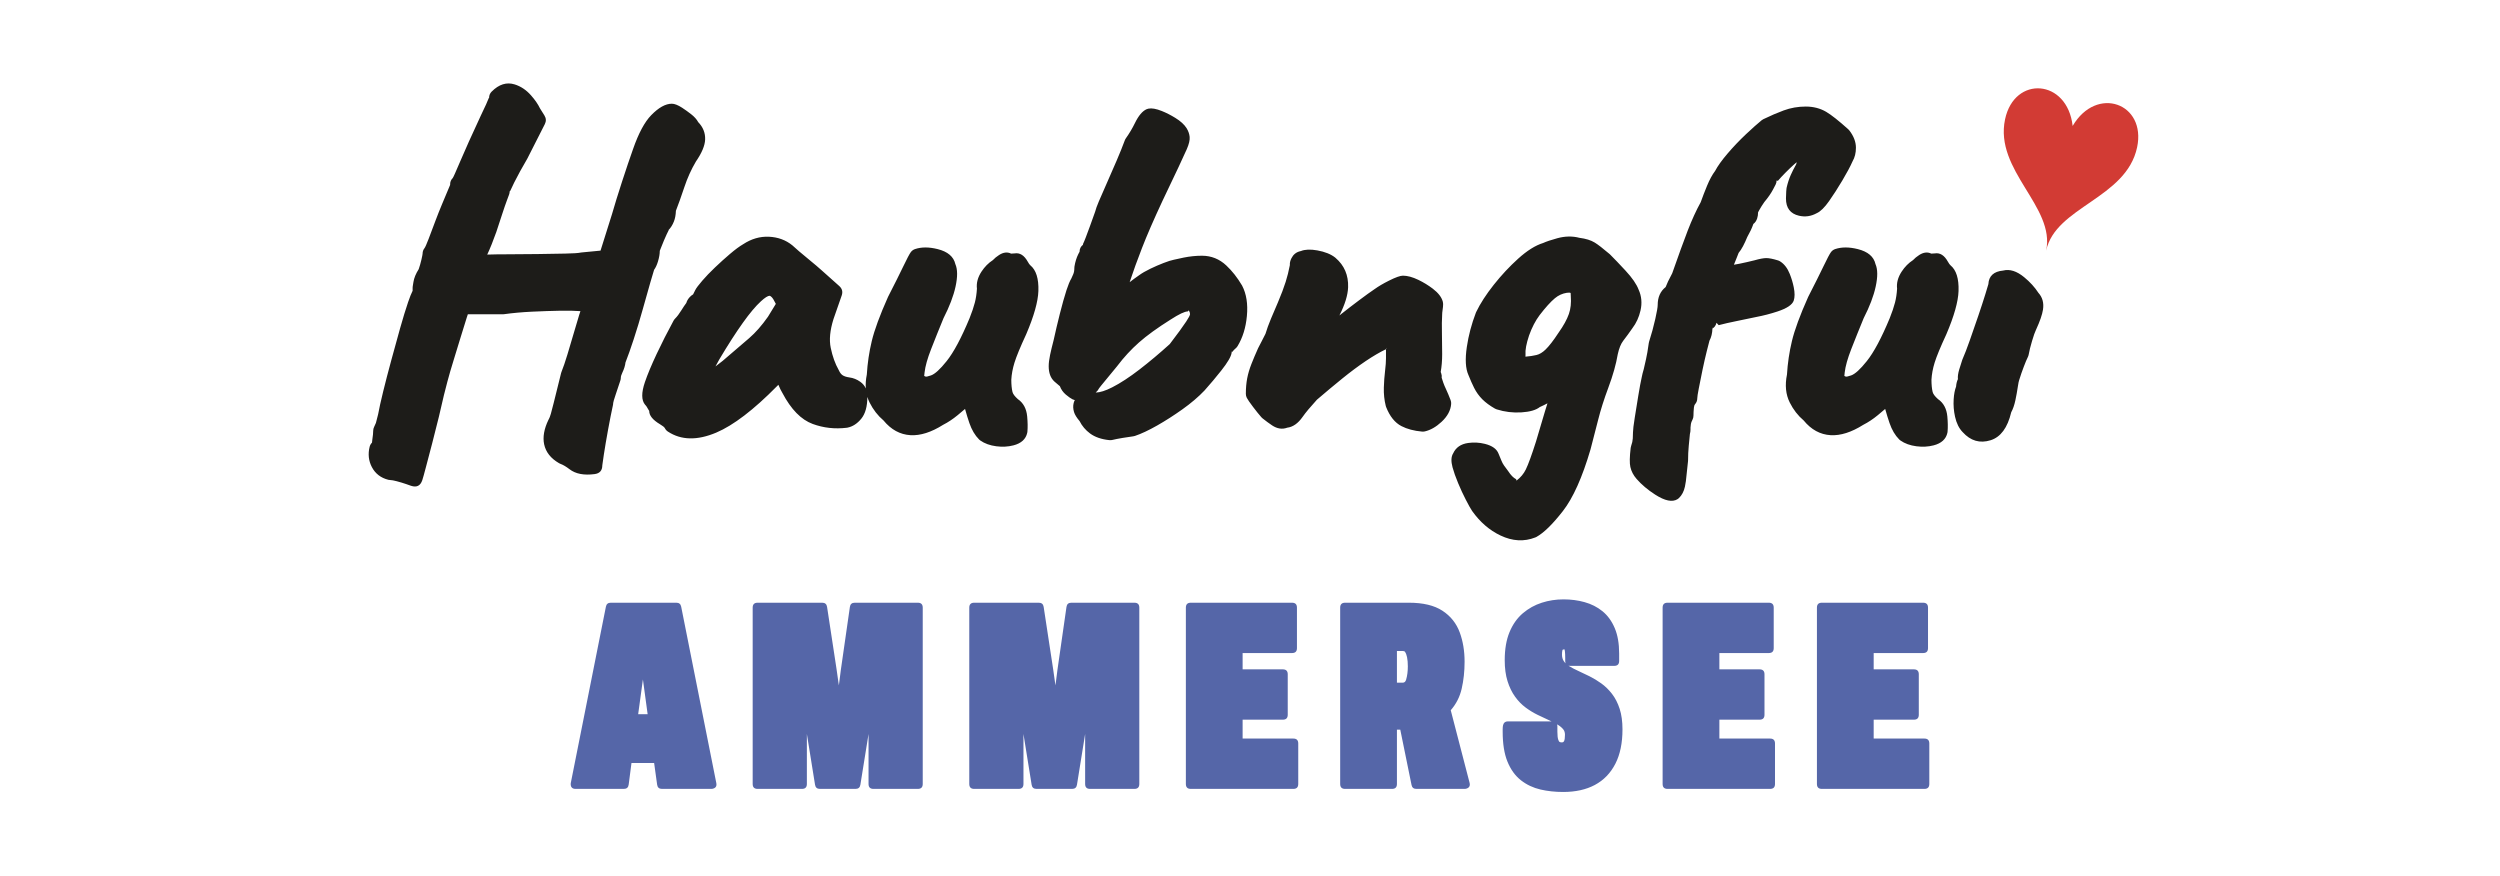
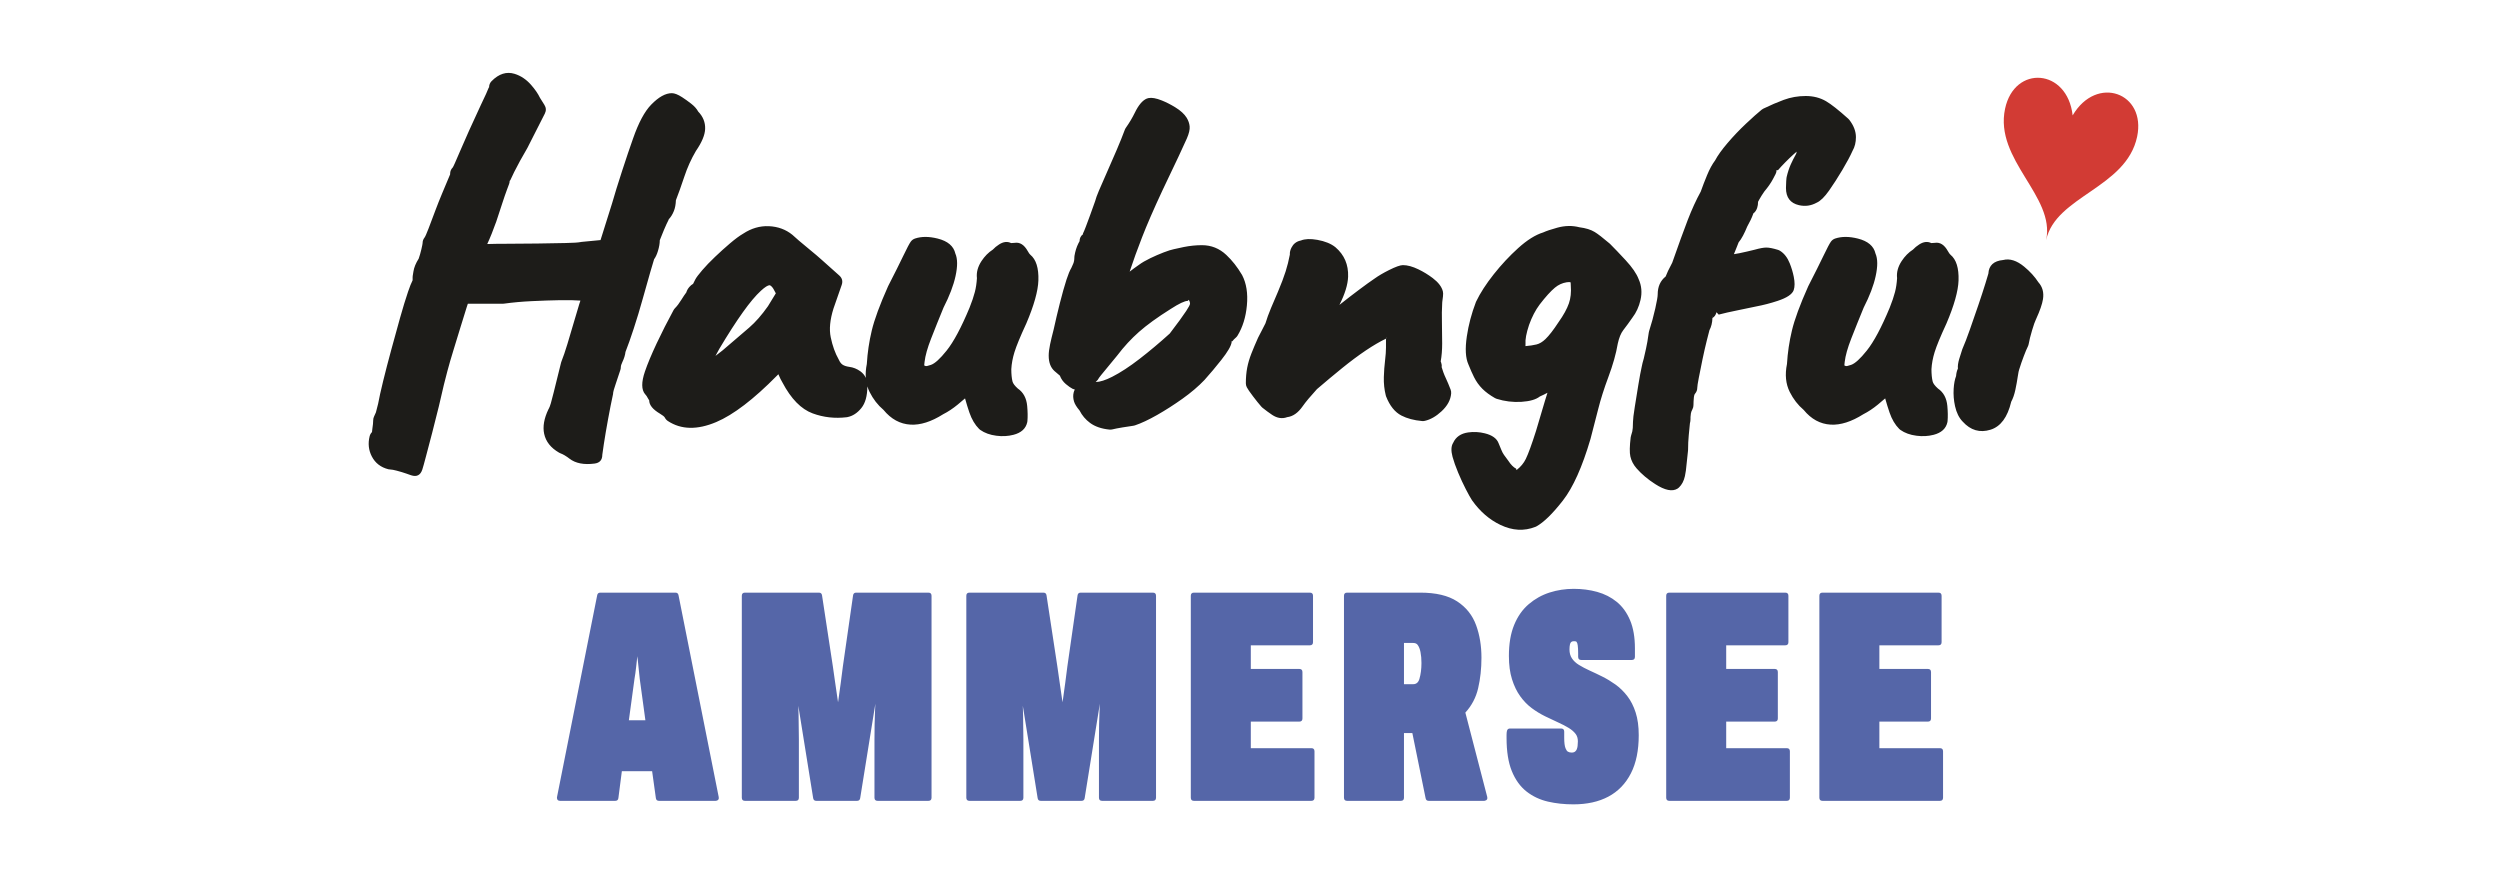
<svg xmlns="http://www.w3.org/2000/svg" width="127.0mm" height="44.45mm" viewBox="0 0 127.0 44.45" role="img" aria-label="Haubngfui · AMMERSEE · Fisherman-Fassung (Stick, embroidery_front)">
-   <path id="schrift" fill="#1d1c19" d="M20.876 24.677 20.635 24.592Q20.411 24.514 20.151 24.446Q19.929 24.388 19.842 24.388Q19.787 24.388 19.733 24.375Q19.15 24.229 18.888 23.723Q18.641 23.246 18.778 22.695Q18.809 22.574 18.897 22.486L18.915 22.325Q18.958 22.046 18.958 21.887Q18.958 21.781 19.006 21.686Q19.083 21.53 19.096 21.486Q19.118 21.41 19.209 21.045Q19.285 20.622 19.466 19.885Q19.648 19.144 19.879 18.294Q20.108 17.447 20.326 16.673Q20.547 15.889 20.732 15.347Q20.858 14.976 20.961 14.772V14.623Q20.961 14.588 20.966 14.553L21.003 14.324Q21.051 14.019 21.27 13.674Q21.347 13.454 21.407 13.195Q21.468 12.931 21.468 12.886Q21.468 12.728 21.566 12.605Q21.619 12.538 21.775 12.133Q21.955 11.665 22.123 11.21Q22.271 10.814 22.456 10.372L22.77 9.623L22.867 9.392V9.362Q22.867 9.176 22.999 9.044Q23.034 9.01 23.374 8.209Q23.751 7.321 24.406 5.915Q24.408 5.909 24.411 5.903Q24.504 5.717 24.694 5.302Q24.784 5.106 24.826 4.991L24.846 4.97Q24.846 4.784 24.978 4.652Q25.532 4.098 26.142 4.287Q26.612 4.433 26.973 4.841Q27.281 5.189 27.43 5.503L27.657 5.866Q27.791 6.082 27.676 6.308L26.794 8.046Q26.788 8.058 26.781 8.07Q26.392 8.733 26.121 9.274Q25.988 9.539 25.924 9.69L25.891 9.724Q25.891 9.806 25.862 9.882L25.754 10.172Q25.649 10.452 25.507 10.889L25.217 11.771Q25.215 11.776 25.214 11.781Q24.975 12.454 24.752 12.933Q25.189 12.918 25.78 12.918Q26.527 12.918 27.306 12.906L28.721 12.882Q29.311 12.871 29.499 12.831Q29.524 12.826 29.549 12.824L30.507 12.732L31.091 10.874Q31.286 10.192 31.601 9.223Q31.917 8.252 32.16 7.57Q32.578 6.369 33.082 5.851Q33.649 5.269 34.129 5.269Q34.334 5.269 34.651 5.473Q34.872 5.617 35.105 5.798Q35.357 5.994 35.469 6.204Q35.839 6.586 35.821 7.086Q35.804 7.551 35.352 8.206Q34.996 8.81 34.761 9.517Q34.523 10.23 34.336 10.707Q34.325 11.025 34.233 11.255Q34.126 11.522 33.964 11.684L33.971 11.692Q33.928 11.771 33.861 11.916Q33.723 12.216 33.607 12.516L33.517 12.741Q33.517 12.976 33.425 13.281Q33.347 13.542 33.228 13.707Q33.172 13.887 33.04 14.339Q32.872 14.915 32.656 15.697Q32.436 16.491 32.191 17.237Q31.962 17.936 31.774 18.415Q31.75 18.648 31.615 18.931Q31.538 19.093 31.538 19.184Q31.538 19.257 31.515 19.327L31.274 20.05Q31.152 20.416 31.152 20.463Q31.152 20.512 31.142 20.559Q31.022 21.107 30.891 21.823Q30.76 22.541 30.676 23.089Q30.597 23.61 30.597 23.638Q30.597 24.033 30.206 24.084Q29.393 24.192 28.931 23.836Q28.673 23.638 28.473 23.565Q28.435 23.551 28.401 23.531Q27.769 23.166 27.643 22.572Q27.527 22.024 27.859 21.331Q27.869 21.308 27.883 21.287Q27.964 21.156 28.128 20.468Q28.31 19.703 28.504 18.951Q28.512 18.923 28.522 18.896Q28.66 18.552 28.823 18.016Q28.991 17.464 29.147 16.924Q29.305 16.376 29.427 15.983Q29.457 15.888 29.486 15.806Q29.068 15.774 28.448 15.785Q27.797 15.797 27.031 15.833Q26.279 15.868 25.599 15.962Q25.568 15.966 25.538 15.966H23.766Q23.742 16.038 23.71 16.136Q23.58 16.542 23.405 17.118L23.042 18.303Q22.857 18.898 22.727 19.389Q22.596 19.88 22.549 20.082Q22.453 20.516 22.295 21.172Q22.137 21.828 21.955 22.52L21.641 23.715Q21.505 24.235 21.452 24.394Q21.309 24.821 20.883 24.679Q20.879 24.678 20.876 24.677ZM33.774 21.75Q33.737 21.676 33.525 21.55Q32.979 21.226 32.979 20.873L32.922 20.782Q32.846 20.637 32.797 20.588Q32.782 20.574 32.769 20.558Q32.487 20.219 32.761 19.413Q32.963 18.822 33.359 17.979Q33.751 17.147 34.216 16.291Q34.247 16.234 34.293 16.187Q34.449 16.032 34.614 15.763Q34.758 15.53 34.864 15.392Q34.907 15.243 35.018 15.115Q35.105 15.013 35.21 14.954L35.319 14.736Q35.392 14.589 35.677 14.258Q35.94 13.951 36.323 13.586Q36.699 13.227 37.08 12.903Q37.473 12.568 37.753 12.406Q38.377 11.996 39.059 12.026Q39.751 12.057 40.252 12.464Q40.27 12.479 40.287 12.495Q40.347 12.555 40.587 12.761Q40.836 12.975 41.158 13.237Q41.492 13.509 41.742 13.734L42.633 14.529Q42.857 14.729 42.758 15.013L42.34 16.213Q42.074 17.062 42.201 17.669Q42.337 18.323 42.604 18.793Q42.614 18.811 42.622 18.829Q42.693 18.983 42.798 19.058Q42.915 19.14 43.145 19.173Q43.443 19.21 43.705 19.397Q43.894 19.532 43.983 19.734Q43.958 19.402 44.034 19.028Q44.086 18.161 44.285 17.33Q44.488 16.481 45.108 15.091Q45.113 15.08 45.118 15.07Q45.622 14.086 45.885 13.536Q46.17 12.941 46.269 12.809Q46.353 12.696 46.487 12.652Q46.973 12.49 47.631 12.654Q48.402 12.847 48.532 13.417Q48.705 13.811 48.541 14.562Q48.385 15.277 47.931 16.163Q47.598 16.971 47.302 17.731Q47.021 18.449 46.968 18.921Q46.947 19.098 46.949 19.098Q46.984 19.111 47.016 19.129Q47.059 19.152 47.291 19.072Q47.59 18.97 48.087 18.348Q48.627 17.674 49.254 16.164Q49.434 15.714 49.523 15.368Q49.604 15.054 49.628 14.666Q49.577 14.231 49.86 13.798Q50.1 13.432 50.437 13.214Q50.566 13.074 50.754 12.954Q51.079 12.744 51.364 12.884L51.542 12.873Q51.94 12.807 52.211 13.295Q52.288 13.434 52.34 13.476Q52.781 13.837 52.75 14.783Q52.723 15.591 52.135 16.971Q52.132 16.978 52.129 16.984Q51.683 17.946 51.535 18.424Q51.397 18.871 51.374 19.292Q51.375 19.666 51.434 19.912Q51.472 20.066 51.705 20.274Q52.127 20.563 52.181 21.158Q52.221 21.596 52.193 21.924Q52.191 21.955 52.184 21.985Q52.076 22.471 51.484 22.624Q51.074 22.731 50.614 22.671Q50.13 22.609 49.798 22.376Q49.765 22.354 49.738 22.326Q49.423 22.011 49.244 21.49Q49.133 21.168 49.024 20.774Q48.895 20.889 48.652 21.088Q48.285 21.39 47.913 21.579Q47.005 22.151 46.253 22.107Q45.458 22.06 44.883 21.36Q44.448 20.993 44.175 20.447Q44.107 20.311 44.062 20.165Q44.059 20.892 43.757 21.265Q43.45 21.645 43.049 21.725Q43.032 21.728 43.015 21.73Q42.111 21.84 41.286 21.537Q40.405 21.214 39.748 19.966Q39.658 19.823 39.541 19.547Q39.503 19.586 39.466 19.623Q37.692 21.422 36.386 21.976Q34.939 22.588 33.93 21.925Q33.829 21.859 33.774 21.75ZM56.358 22.359Q55.752 22.298 55.375 22.02Q55.032 21.766 54.841 21.389Q54.619 21.128 54.56 20.93Q54.488 20.691 54.542 20.475Q54.563 20.389 54.601 20.326Q54.543 20.314 54.488 20.287Q54.343 20.214 54.145 20.047Q53.938 19.872 53.842 19.619Q53.683 19.491 53.565 19.383Q53.274 19.117 53.274 18.605Q53.274 18.366 53.344 18.031Q53.406 17.733 53.527 17.269Q53.666 16.631 53.839 15.945Q54.015 15.247 54.178 14.739Q54.306 14.343 54.427 14.141L54.519 13.934Q54.577 13.804 54.577 13.61Q54.577 13.572 54.583 13.536Q54.642 13.179 54.781 12.902L54.842 12.789Q54.842 12.564 55.022 12.429L55.011 12.407Q55.073 12.282 55.161 12.05Q55.351 11.553 55.635 10.749Q55.679 10.568 55.819 10.236Q55.99 9.835 56.233 9.288Q56.473 8.748 56.725 8.16Q56.974 7.579 57.139 7.132Q57.159 7.076 57.193 7.028Q57.462 6.647 57.651 6.258Q57.929 5.685 58.252 5.546Q58.295 5.528 58.341 5.519Q58.593 5.468 59.019 5.639Q59.356 5.774 59.703 5.987Q60.107 6.235 60.283 6.518Q60.412 6.732 60.434 6.953Q60.458 7.19 60.29 7.575Q60.167 7.859 59.874 8.48L59.053 10.207Q58.385 11.639 58.017 12.59Q57.647 13.544 57.421 14.232Q57.405 14.284 57.387 14.335Q57.606 14.163 57.853 13.992Q58.08 13.824 58.439 13.651Q58.782 13.486 59.112 13.359Q59.443 13.231 59.63 13.195Q59.76 13.16 60.139 13.084Q60.605 12.991 61.06 12.991Q61.769 12.991 62.297 13.487Q62.742 13.905 63.088 14.491Q63.094 14.501 63.1 14.511Q63.427 15.136 63.342 16.052Q63.26 16.94 62.868 17.584Q62.827 17.652 62.765 17.702Q62.687 17.764 62.599 17.878L62.572 17.857Q62.572 17.889 62.567 17.921Q62.526 18.21 62.04 18.824Q61.622 19.353 61.202 19.822Q61.198 19.827 61.194 19.832Q60.729 20.322 60.066 20.794Q59.42 21.253 58.785 21.615Q58.131 21.986 57.655 22.145Q57.613 22.159 57.568 22.165Q57.384 22.188 57.031 22.246Q56.687 22.304 56.512 22.348Q56.436 22.367 56.358 22.359ZM77.996 27.301Q77.139 27.638 76.227 27.204Q75.385 26.804 74.786 25.96Q74.782 25.955 74.779 25.949Q74.668 25.784 74.464 25.387Q74.262 24.997 74.074 24.546Q73.882 24.084 73.789 23.741Q73.664 23.276 73.821 23.031Q74.024 22.583 74.583 22.503Q75.008 22.443 75.431 22.548Q75.991 22.688 76.127 23.049Q76.199 23.217 76.271 23.397Q76.324 23.531 76.404 23.646Q76.504 23.79 76.59 23.898Q76.605 23.916 76.617 23.935Q76.816 24.242 77.019 24.344L77.039 24.416Q77.356 24.171 77.511 23.85Q77.702 23.457 78.03 22.426L78.486 20.89Q78.547 20.685 78.611 20.488Q78.429 20.587 78.223 20.678Q77.932 20.908 77.293 20.948Q76.642 20.99 76.03 20.795Q75.985 20.781 75.943 20.757Q75.553 20.534 75.305 20.287Q75.049 20.03 74.883 19.699Q74.744 19.421 74.595 19.048Q74.376 18.564 74.515 17.623Q74.643 16.753 74.974 15.886Q74.981 15.869 74.989 15.852Q75.3 15.204 75.886 14.464Q76.465 13.735 77.12 13.143Q77.802 12.526 78.393 12.344Q78.629 12.235 79.112 12.102Q79.696 11.941 80.234 12.081Q80.719 12.143 81.01 12.321Q81.258 12.472 81.767 12.905Q81.781 12.917 81.794 12.93Q82.114 13.249 82.578 13.75Q83.087 14.299 83.243 14.717Q83.467 15.211 83.338 15.773Q83.221 16.285 82.925 16.674Q82.705 16.993 82.46 17.311Q82.282 17.542 82.183 17.991Q82.055 18.753 81.704 19.692Q81.375 20.573 81.188 21.32L80.801 22.82Q80.799 22.827 80.797 22.834Q80.17 24.968 79.393 25.964Q78.612 26.967 78.049 27.277Q78.023 27.291 77.996 27.301ZM85.224 25.354Q84.83 25.608 84.08 25.125Q83.52 24.765 83.14 24.331Q82.895 24.052 82.822 23.722Q82.757 23.43 82.839 22.75Q82.845 22.699 82.863 22.65Q82.936 22.448 82.945 22.275Q82.956 22.045 82.956 21.959Q82.956 21.779 83.046 21.213L83.227 20.09Q83.325 19.491 83.4 19.164Q83.412 19.09 83.44 18.979Q83.476 18.837 83.503 18.751L83.619 18.24Q83.687 17.945 83.757 17.434Q83.762 17.395 83.774 17.358Q83.961 16.774 84.089 16.202Q84.211 15.659 84.211 15.492Q84.211 14.904 84.615 14.582Q84.661 14.457 84.737 14.297Q84.853 14.055 84.949 13.882Q85.426 12.52 85.737 11.712Q86.054 10.893 86.397 10.27Q86.541 9.864 86.719 9.435Q86.911 8.971 87.127 8.685Q87.324 8.311 87.758 7.803Q88.196 7.29 88.696 6.818Q89.192 6.352 89.495 6.107Q89.535 6.075 89.581 6.053Q90.132 5.786 90.611 5.61Q91.145 5.413 91.732 5.413Q92.312 5.413 92.768 5.68Q93.157 5.908 93.89 6.566Q93.921 6.594 93.947 6.627Q94.281 7.062 94.281 7.504Q94.281 7.902 94.111 8.194Q93.931 8.599 93.59 9.17Q93.244 9.752 92.92 10.212Q92.573 10.706 92.288 10.831Q91.859 11.068 91.389 10.959Q90.727 10.806 90.727 10.086Q90.727 9.899 90.74 9.735L90.752 9.591Q90.755 9.558 90.762 9.527Q90.845 9.17 90.971 8.888Q91.089 8.627 91.196 8.439Q91.2 8.433 91.204 8.427Q91.269 8.32 91.271 8.239Q91.211 8.289 91.105 8.384Q90.911 8.559 90.693 8.78Q90.477 8.998 90.316 9.187L90.251 9.169Q90.251 9.28 90.2 9.378L90.067 9.632Q89.915 9.922 89.628 10.264Q89.479 10.477 89.374 10.667Q89.31 10.782 89.31 10.786Q89.31 10.956 89.263 11.097Q89.201 11.283 89.069 11.378L89.056 11.418Q88.961 11.688 88.759 12.044Q88.659 12.291 88.546 12.505Q88.435 12.714 88.322 12.847L88.229 13.084Q88.158 13.261 88.083 13.448Q88.213 13.43 88.363 13.398Q88.756 13.317 89.13 13.223Q89.523 13.111 89.729 13.111Q89.941 13.111 90.32 13.228Q90.376 13.245 90.426 13.276Q90.744 13.475 90.919 13.913Q91.055 14.253 91.123 14.595Q91.207 15.014 91.121 15.272L91.121 15.272Q91.01 15.588 90.297 15.823Q89.76 16 89.221 16.102Q88.779 16.199 88.236 16.307Q87.707 16.413 87.31 16.518L87.197 16.398Q87.145 16.607 86.992 16.687Q86.981 17.047 86.84 17.31Q86.796 17.465 86.705 17.835Q86.596 18.271 86.489 18.782Q86.381 19.297 86.298 19.734Q86.221 20.132 86.221 20.236Q86.221 20.401 86.115 20.527Q86.061 20.59 86.05 20.707Q86.028 20.943 86.028 21.115Q86.028 21.224 85.978 21.321Q85.911 21.45 85.898 21.535Q85.878 21.657 85.878 21.718V21.815Q85.878 21.932 85.847 22.047L85.789 22.643Q85.754 23.018 85.754 23.383Q85.754 23.407 85.751 23.431L85.677 24.125Q85.65 24.465 85.594 24.722Q85.515 25.084 85.293 25.299Q85.261 25.33 85.224 25.354ZM96.481 22.326Q96.166 22.011 95.988 21.49Q95.877 21.168 95.767 20.774Q95.638 20.889 95.396 21.088Q95.029 21.39 94.657 21.579Q93.749 22.151 92.996 22.107Q92.201 22.06 91.627 21.36Q91.192 20.993 90.919 20.447Q90.614 19.837 90.778 19.028Q90.83 18.161 91.029 17.33Q91.231 16.481 91.852 15.091Q91.857 15.08 91.862 15.07Q92.366 14.086 92.629 13.536Q92.914 12.941 93.013 12.809Q93.097 12.696 93.23 12.652Q93.717 12.49 94.375 12.654Q95.146 12.847 95.275 13.417Q95.448 13.811 95.284 14.562Q95.129 15.277 94.675 16.163Q94.342 16.971 94.045 17.731Q93.765 18.449 93.711 18.921Q93.691 19.098 93.693 19.098Q93.728 19.111 93.76 19.129Q93.802 19.152 94.035 19.072Q94.334 18.97 94.831 18.348Q95.371 17.674 95.998 16.164Q96.178 15.714 96.267 15.368Q96.348 15.054 96.372 14.666Q96.321 14.231 96.604 13.798Q96.843 13.432 97.18 13.214Q97.31 13.074 97.497 12.954Q97.823 12.744 98.108 12.884L98.286 12.873Q98.684 12.807 98.954 13.295Q99.032 13.434 99.084 13.476Q99.525 13.837 99.494 14.783Q99.467 15.591 98.879 16.971Q98.876 16.978 98.873 16.984Q98.427 17.946 98.279 18.424Q98.141 18.871 98.118 19.292Q98.119 19.666 98.178 19.912Q98.215 20.066 98.449 20.274Q98.871 20.563 98.925 21.158Q98.965 21.596 98.937 21.924Q98.935 21.955 98.928 21.985Q98.82 22.471 98.228 22.624Q97.818 22.731 97.357 22.671Q96.873 22.609 96.541 22.376Q96.509 22.354 96.481 22.326ZM72.241 21.925Q71.622 21.869 71.194 21.647Q70.693 21.388 70.414 20.675Q70.404 20.649 70.397 20.621Q70.285 20.174 70.299 19.69Q70.312 19.247 70.363 18.828Q70.408 18.457 70.408 18.195V17.74Q69.938 17.966 69.383 18.339Q68.809 18.726 68.185 19.232Q67.56 19.739 66.9 20.305Q66.403 20.848 66.171 21.18Q65.825 21.674 65.39 21.727Q65.01 21.867 64.623 21.61Q64.39 21.454 64.133 21.249Q64.102 21.224 64.076 21.194Q63.896 20.989 63.658 20.675Q63.403 20.34 63.336 20.206Q63.289 20.111 63.289 20.005Q63.289 19.576 63.357 19.22Q63.425 18.865 63.573 18.489Q63.709 18.142 63.907 17.698Q63.916 17.678 63.927 17.658Q64.014 17.505 64.091 17.341Q64.173 17.165 64.286 16.959Q64.388 16.615 64.566 16.188Q64.748 15.75 64.919 15.36Q65.174 14.757 65.312 14.319Q65.438 13.923 65.525 13.466Q65.513 13.302 65.605 13.119Q65.745 12.837 66.043 12.763Q66.062 12.758 66.081 12.755Q66.393 12.626 66.919 12.72Q67.502 12.825 67.833 13.089Q67.839 13.094 67.844 13.099Q68.515 13.674 68.484 14.591Q68.463 15.195 68.042 16.026Q68.089 15.989 68.14 15.948Q68.556 15.618 69.043 15.253Q69.53 14.888 69.828 14.688Q70.122 14.476 70.56 14.257Q71.065 14.004 71.268 14.004Q71.612 14.004 72.055 14.218Q72.445 14.407 72.783 14.663Q73.21 14.988 73.297 15.335Q73.311 15.388 73.311 15.444Q73.311 15.575 73.281 15.766Q73.262 15.888 73.262 15.975Q73.262 15.989 73.261 16.003Q73.238 16.37 73.25 16.894Q73.262 17.442 73.262 17.99Q73.262 18.481 73.188 18.897Q73.202 18.931 73.215 18.97Q73.254 19.086 73.237 19.189Q73.275 19.316 73.32 19.443Q73.373 19.592 73.461 19.777Q73.564 19.997 73.691 20.326Q73.727 20.421 73.719 20.522Q73.682 21.011 73.227 21.433Q72.813 21.816 72.383 21.915Q72.312 21.931 72.241 21.925ZM102.17 20.943Q101.89 22.125 101.12 22.365Q100.306 22.618 99.706 21.954Q99.427 21.67 99.316 21.17Q99.218 20.728 99.246 20.284Q99.271 19.894 99.369 19.639Q99.384 19.422 99.462 19.26Q99.441 19.061 99.53 18.765Q99.604 18.517 99.679 18.294Q99.685 18.274 99.693 18.256Q99.856 17.885 100.067 17.285Q100.284 16.672 100.5 16.035Q100.715 15.402 100.858 14.937Q100.974 14.561 101.009 14.436Q101.044 13.81 101.762 13.744Q102.262 13.616 102.829 14.083Q103.275 14.45 103.551 14.876Q103.862 15.22 103.784 15.729Q103.726 16.105 103.435 16.741Q103.431 16.748 103.428 16.755Q103.349 16.913 103.228 17.322Q103.103 17.741 103.059 18.003Q103.048 18.07 103.018 18.131Q102.931 18.303 102.807 18.632Q102.679 18.968 102.587 19.268Q102.581 19.286 102.575 19.303Q102.546 19.375 102.505 19.648Q102.455 19.988 102.38 20.34Q102.303 20.7 102.17 20.943ZM55.838 19.717Q55.781 19.836 55.661 19.942Q55.988 19.937 56.5 19.676Q57.126 19.357 57.889 18.768Q58.656 18.175 59.424 17.479Q60.022 16.696 60.261 16.331Q60.449 16.045 60.454 15.96Q60.458 15.886 60.401 15.783Q60.396 15.774 60.392 15.766L60.336 15.821Q60.107 15.821 59.47 16.232Q58.459 16.867 57.859 17.398Q57.265 17.923 56.761 18.587Q56.757 18.592 56.754 18.597Q56.557 18.843 56.322 19.122Q56.095 19.39 55.945 19.58L55.838 19.717ZM77.493 18.119Q77.812 18.093 78.052 18.035Q78.283 17.979 78.509 17.762Q78.786 17.496 79.168 16.911Q79.173 16.904 79.178 16.897Q79.552 16.37 79.7 15.947Q79.837 15.554 79.796 15.045L79.789 14.884Q79.738 14.852 79.589 14.875Q79.255 14.928 78.989 15.15Q78.665 15.42 78.213 16.008Q77.895 16.431 77.676 17.043Q77.467 17.67 77.496 18.013L77.493 18.119ZM39.412 15.437Q39.277 15.159 39.19 15.083Q39.124 15.025 39.1 15.025Q38.961 15.025 38.656 15.305Q38.256 15.671 37.741 16.393Q37.208 17.138 36.542 18.256Q36.435 18.438 36.346 18.615Q36.515 18.489 36.713 18.331L38.059 17.177Q38.542 16.76 39.013 16.09L39.412 15.437ZM70.423 17.732 70.435 17.669 70.413 17.709 70.423 17.732ZM86.993 16.646Q87.002 16.634 87.009 16.621L86.993 16.626Q86.993 16.636 86.993 16.646ZM70.415 17.736H70.423L70.423 17.732Q70.419 17.734 70.415 17.736Z" />
-   <g id="herz" transform="translate(104.855,8.448) rotate(12) scale(0.38096) translate(0,8.500)">
+   <path id="schrift" fill="#1d1c19" d="M20.876 24.141 20.635 24.056Q20.411 23.978 20.151 23.91Q19.929 23.852 19.842 23.852Q19.787 23.852 19.733 23.839Q19.15 23.693 18.888 23.187Q18.641 22.71 18.778 22.159Q18.809 22.038 18.897 21.95L18.915 21.789Q18.958 21.51 18.958 21.351Q18.958 21.245 19.006 21.15Q19.083 20.994 19.096 20.95Q19.118 20.874 19.209 20.509Q19.285 20.086 19.466 19.349Q19.648 18.608 19.879 17.758Q20.108 16.912 20.326 16.137Q20.547 15.353 20.732 14.811Q20.858 14.44 20.961 14.237V14.087Q20.961 14.052 20.966 14.017L21.003 13.788Q21.051 13.483 21.27 13.138Q21.347 12.918 21.407 12.659Q21.468 12.395 21.468 12.35Q21.468 12.192 21.566 12.069Q21.619 12.003 21.775 11.597Q21.955 11.13 22.123 10.674Q22.271 10.278 22.456 9.836L22.77 9.087L22.867 8.856V8.827Q22.867 8.64 22.999 8.508Q23.034 8.474 23.374 7.673Q23.751 6.785 24.406 5.379Q24.408 5.373 24.411 5.368Q24.504 5.182 24.694 4.766Q24.784 4.57 24.826 4.456L24.846 4.435Q24.846 4.248 24.978 4.116Q25.532 3.562 26.142 3.751Q26.612 3.897 26.973 4.305Q27.281 4.654 27.43 4.968L27.657 5.33Q27.791 5.546 27.676 5.773L26.794 7.51Q26.788 7.522 26.781 7.534Q26.392 8.197 26.121 8.738Q25.988 9.004 25.924 9.154L25.891 9.189Q25.891 9.27 25.862 9.347L25.754 9.636Q25.649 9.916 25.507 10.353L25.217 11.236Q25.215 11.241 25.214 11.246Q24.975 11.918 24.752 12.397Q25.189 12.383 25.78 12.383Q26.527 12.383 27.306 12.371L28.721 12.346Q29.311 12.335 29.499 12.296Q29.524 12.29 29.549 12.288L30.507 12.196L31.091 10.338Q31.286 9.656 31.601 8.688Q31.917 7.716 32.16 7.034Q32.578 5.833 33.082 5.315Q33.649 4.733 34.129 4.733Q34.334 4.733 34.651 4.938Q34.872 5.081 35.105 5.262Q35.357 5.458 35.469 5.668Q35.839 6.05 35.821 6.55Q35.804 7.015 35.352 7.67Q34.996 8.274 34.761 8.981Q34.523 9.695 34.336 10.171Q34.325 10.49 34.233 10.719Q34.126 10.986 33.964 11.148L33.971 11.156Q33.928 11.235 33.861 11.38Q33.723 11.681 33.607 11.981L33.517 12.205Q33.517 12.44 33.425 12.745Q33.347 13.007 33.228 13.171Q33.172 13.351 33.04 13.803Q32.872 14.379 32.656 15.161Q32.436 15.955 32.191 16.701Q31.962 17.4 31.774 17.879Q31.75 18.112 31.615 18.395Q31.538 18.557 31.538 18.648Q31.538 18.721 31.515 18.791L31.274 19.515Q31.152 19.88 31.152 19.927Q31.152 19.976 31.142 20.023Q31.022 20.571 30.891 21.288Q30.76 22.005 30.676 22.553Q30.597 23.074 30.597 23.102Q30.597 23.497 30.206 23.549Q29.393 23.656 28.931 23.301Q28.673 23.102 28.473 23.029Q28.435 23.015 28.401 22.995Q27.769 22.63 27.643 22.036Q27.527 21.488 27.859 20.795Q27.869 20.772 27.883 20.751Q27.964 20.62 28.128 19.932Q28.31 19.167 28.504 18.415Q28.512 18.387 28.522 18.361Q28.66 18.016 28.823 17.48Q28.991 16.928 29.147 16.388Q29.305 15.841 29.427 15.447Q29.457 15.352 29.486 15.27Q29.068 15.238 28.448 15.249Q27.797 15.261 27.031 15.297Q26.279 15.332 25.599 15.426Q25.568 15.43 25.538 15.43H23.766Q23.742 15.502 23.71 15.6Q23.58 16.006 23.405 16.583L23.042 17.767Q22.857 18.363 22.727 18.853Q22.596 19.344 22.549 19.546Q22.453 19.981 22.295 20.636Q22.137 21.292 21.955 21.985L21.641 23.179Q21.505 23.7 21.452 23.858Q21.309 24.285 20.883 24.143Q20.879 24.142 20.876 24.141ZM33.774 21.215Q33.737 21.14 33.525 21.014Q32.979 20.691 32.979 20.338L32.922 20.247Q32.846 20.101 32.797 20.053Q32.782 20.038 32.769 20.022Q32.487 19.684 32.761 18.877Q32.963 18.286 33.359 17.443Q33.751 16.611 34.216 15.755Q34.247 15.698 34.293 15.652Q34.449 15.496 34.614 15.227Q34.758 14.994 34.864 14.856Q34.907 14.708 35.018 14.579Q35.105 14.477 35.21 14.418L35.319 14.2Q35.392 14.054 35.677 13.722Q35.94 13.415 36.323 13.05Q36.699 12.691 37.08 12.367Q37.473 12.032 37.753 11.87Q38.377 11.46 39.059 11.49Q39.751 11.521 40.252 11.928Q40.27 11.943 40.287 11.959Q40.347 12.019 40.587 12.225Q40.836 12.439 41.158 12.701Q41.492 12.973 41.742 13.198L42.633 13.993Q42.857 14.193 42.758 14.477L42.34 15.677Q42.074 16.526 42.201 17.133Q42.337 17.788 42.604 18.257Q42.614 18.275 42.622 18.293Q42.693 18.448 42.798 18.522Q42.915 18.604 43.145 18.637Q43.443 18.674 43.705 18.861Q43.894 18.996 43.983 19.198Q43.958 18.866 44.034 18.492Q44.086 17.625 44.285 16.794Q44.488 15.945 45.108 14.556Q45.113 14.545 45.118 14.534Q45.622 13.55 45.885 13Q46.17 12.405 46.269 12.273Q46.353 12.16 46.487 12.116Q46.973 11.954 47.631 12.118Q48.402 12.311 48.532 12.881Q48.705 13.276 48.541 14.026Q48.385 14.741 47.931 15.627Q47.598 16.435 47.302 17.195Q47.021 17.913 46.968 18.385Q46.947 18.562 46.949 18.562Q46.984 18.575 47.016 18.593Q47.059 18.616 47.291 18.536Q47.59 18.434 48.087 17.812Q48.627 17.138 49.254 15.628Q49.434 15.178 49.523 14.832Q49.604 14.518 49.628 14.13Q49.577 13.695 49.86 13.262Q50.1 12.896 50.437 12.679Q50.566 12.538 50.754 12.418Q51.079 12.208 51.364 12.348L51.542 12.337Q51.94 12.271 52.211 12.759Q52.288 12.898 52.34 12.94Q52.781 13.301 52.75 14.247Q52.723 15.055 52.135 16.436Q52.132 16.442 52.129 16.448Q51.683 17.411 51.535 17.889Q51.397 18.335 51.374 18.756Q51.375 19.13 51.434 19.376Q51.472 19.53 51.705 19.738Q52.127 20.027 52.181 20.623Q52.221 21.06 52.193 21.389Q52.191 21.419 52.184 21.449Q52.076 21.935 51.484 22.088Q51.074 22.195 50.614 22.135Q50.13 22.073 49.798 21.84Q49.765 21.818 49.738 21.79Q49.423 21.475 49.244 20.954Q49.133 20.632 49.024 20.238Q48.895 20.353 48.652 20.553Q48.285 20.854 47.913 21.043Q47.005 21.615 46.253 21.571Q45.458 21.524 44.883 20.824Q44.448 20.457 44.175 19.911Q44.107 19.775 44.062 19.629Q44.059 20.356 43.757 20.729Q43.45 21.109 43.049 21.189Q43.032 21.193 43.015 21.195Q42.111 21.304 41.286 21.001Q40.405 20.678 39.748 19.43Q39.658 19.287 39.541 19.011Q39.503 19.05 39.466 19.087Q37.692 20.886 36.386 21.44Q34.939 22.052 33.93 21.389Q33.829 21.323 33.774 21.215ZM56.358 21.823Q55.752 21.762 55.375 21.484Q55.032 21.23 54.841 20.853Q54.619 20.592 54.56 20.395Q54.488 20.155 54.542 19.939Q54.563 19.854 54.601 19.79Q54.543 19.778 54.488 19.751Q54.343 19.678 54.145 19.511Q53.938 19.336 53.842 19.083Q53.683 18.956 53.565 18.847Q53.274 18.581 53.274 18.069Q53.274 17.83 53.344 17.495Q53.406 17.197 53.527 16.733Q53.666 16.095 53.839 15.409Q54.015 14.711 54.178 14.204Q54.306 13.807 54.427 13.605L54.519 13.398Q54.577 13.268 54.577 13.074Q54.577 13.037 54.583 13Q54.642 12.644 54.781 12.366L54.842 12.253Q54.842 12.028 55.022 11.893L55.011 11.871Q55.073 11.746 55.161 11.514Q55.351 11.017 55.635 10.213Q55.679 10.032 55.819 9.701Q55.99 9.299 56.233 8.752Q56.473 8.212 56.725 7.624Q56.974 7.043 57.139 6.596Q57.159 6.54 57.193 6.492Q57.462 6.111 57.651 5.722Q57.929 5.149 58.252 5.01Q58.295 4.992 58.341 4.983Q58.593 4.932 59.019 5.103Q59.356 5.238 59.703 5.451Q60.107 5.699 60.283 5.982Q60.412 6.196 60.434 6.417Q60.458 6.654 60.29 7.039Q60.167 7.323 59.874 7.944L59.053 9.671Q58.385 11.103 58.017 12.054Q57.647 13.008 57.421 13.697Q57.405 13.748 57.387 13.799Q57.606 13.628 57.853 13.457Q58.08 13.288 58.439 13.115Q58.782 12.95 59.112 12.823Q59.443 12.696 59.63 12.659Q59.76 12.624 60.139 12.548Q60.605 12.455 61.06 12.455Q61.769 12.455 62.297 12.951Q62.742 13.369 63.088 13.955Q63.094 13.965 63.1 13.975Q63.427 14.6 63.342 15.516Q63.26 16.404 62.868 17.048Q62.827 17.116 62.765 17.166Q62.687 17.228 62.599 17.342L62.572 17.321Q62.572 17.353 62.567 17.385Q62.526 17.674 62.04 18.288Q61.622 18.818 61.202 19.286Q61.198 19.291 61.194 19.296Q60.729 19.786 60.066 20.258Q59.42 20.717 58.785 21.079Q58.131 21.45 57.655 21.609Q57.613 21.623 57.568 21.629Q57.384 21.652 57.031 21.711Q56.687 21.768 56.512 21.812Q56.436 21.831 56.358 21.823ZM77.996 26.765Q77.139 27.102 76.227 26.668Q75.385 26.268 74.786 25.424Q74.782 25.419 74.779 25.414Q74.668 25.248 74.464 24.852Q74.262 24.461 74.074 24.01Q73.882 23.548 73.789 23.206Q73.664 22.741 73.821 22.495Q74.024 22.047 74.583 21.967Q75.008 21.907 75.431 22.013Q75.991 22.153 76.127 22.513Q76.199 22.682 76.271 22.861Q76.324 22.995 76.404 23.11Q76.504 23.254 76.59 23.363Q76.605 23.38 76.617 23.399Q76.816 23.706 77.019 23.808L77.039 23.881Q77.356 23.635 77.511 23.314Q77.702 22.921 78.03 21.89L78.486 20.354Q78.547 20.149 78.611 19.952Q78.429 20.052 78.223 20.142Q77.932 20.372 77.293 20.413Q76.642 20.454 76.03 20.26Q75.985 20.245 75.943 20.222Q75.553 19.999 75.305 19.751Q75.049 19.494 74.883 19.163Q74.744 18.885 74.595 18.512Q74.376 18.028 74.515 17.087Q74.643 16.217 74.974 15.35Q74.981 15.333 74.989 15.316Q75.3 14.668 75.886 13.928Q76.465 13.199 77.12 12.607Q77.802 11.99 78.393 11.808Q78.629 11.699 79.112 11.566Q79.696 11.406 80.234 11.545Q80.719 11.607 81.01 11.785Q81.258 11.936 81.767 12.369Q81.781 12.381 81.794 12.394Q82.114 12.713 82.578 13.214Q83.087 13.763 83.243 14.181Q83.467 14.675 83.338 15.237Q83.221 15.75 82.925 16.138Q82.705 16.457 82.46 16.775Q82.282 17.006 82.183 17.455Q82.055 18.217 81.704 19.156Q81.375 20.037 81.188 20.785L80.801 22.284Q80.799 22.291 80.797 22.299Q80.17 24.432 79.393 25.429Q78.612 26.431 78.049 26.741Q78.023 26.755 77.996 26.765ZM85.224 24.818Q84.83 25.072 84.08 24.589Q83.52 24.229 83.14 23.795Q82.895 23.516 82.822 23.186Q82.757 22.894 82.839 22.215Q82.845 22.163 82.863 22.114Q82.936 21.913 82.945 21.739Q82.956 21.509 82.956 21.424Q82.956 21.243 83.046 20.677L83.227 19.554Q83.325 18.956 83.4 18.628Q83.412 18.554 83.44 18.443Q83.476 18.301 83.503 18.215L83.619 17.704Q83.687 17.409 83.757 16.898Q83.762 16.859 83.774 16.822Q83.961 16.238 84.089 15.666Q84.211 15.123 84.211 14.956Q84.211 14.368 84.615 14.046Q84.661 13.922 84.737 13.761Q84.853 13.519 84.949 13.346Q85.426 11.984 85.737 11.176Q86.054 10.357 86.397 9.735Q86.541 9.328 86.719 8.899Q86.911 8.435 87.127 8.15Q87.324 7.776 87.758 7.268Q88.196 6.754 88.696 6.283Q89.192 5.816 89.495 5.571Q89.535 5.539 89.581 5.517Q90.132 5.251 90.611 5.074Q91.145 4.877 91.732 4.877Q92.312 4.877 92.768 5.144Q93.157 5.372 93.89 6.03Q93.921 6.058 93.947 6.091Q94.281 6.526 94.281 6.968Q94.281 7.366 94.111 7.659Q93.931 8.063 93.59 8.635Q93.244 9.216 92.92 9.677Q92.573 10.171 92.288 10.296Q91.859 10.532 91.389 10.423Q90.727 10.271 90.727 9.551Q90.727 9.363 90.74 9.199L90.752 9.055Q90.755 9.022 90.762 8.991Q90.845 8.634 90.971 8.352Q91.089 8.091 91.196 7.904Q91.2 7.897 91.204 7.891Q91.269 7.784 91.271 7.703Q91.211 7.753 91.105 7.848Q90.911 8.023 90.693 8.244Q90.477 8.462 90.316 8.651L90.251 8.634Q90.251 8.744 90.2 8.842L90.067 9.096Q89.915 9.386 89.628 9.728Q89.479 9.942 89.374 10.131Q89.31 10.246 89.31 10.25Q89.31 10.42 89.263 10.562Q89.201 10.747 89.069 10.842L89.056 10.882Q88.961 11.152 88.759 11.508Q88.659 11.755 88.546 11.969Q88.435 12.178 88.322 12.312L88.229 12.548Q88.158 12.725 88.083 12.912Q88.213 12.894 88.363 12.863Q88.756 12.781 89.13 12.687Q89.523 12.576 89.729 12.576Q89.941 12.576 90.32 12.692Q90.376 12.709 90.426 12.741Q90.744 12.939 90.919 13.377Q91.055 13.717 91.123 14.059Q91.207 14.478 91.121 14.736L91.121 14.736Q91.01 15.053 90.297 15.287Q89.76 15.464 89.221 15.566Q88.779 15.663 88.236 15.771Q87.707 15.877 87.31 15.982L87.197 15.862Q87.145 16.071 86.992 16.152Q86.981 16.511 86.84 16.774Q86.796 16.929 86.705 17.299Q86.596 17.735 86.489 18.246Q86.381 18.761 86.298 19.198Q86.221 19.596 86.221 19.701Q86.221 19.865 86.115 19.991Q86.061 20.054 86.05 20.171Q86.028 20.407 86.028 20.579Q86.028 20.688 85.978 20.785Q85.911 20.914 85.898 20.999Q85.878 21.121 85.878 21.182V21.279Q85.878 21.396 85.847 21.511L85.789 22.107Q85.754 22.482 85.754 22.847Q85.754 22.871 85.751 22.895L85.677 23.589Q85.65 23.929 85.594 24.186Q85.515 24.548 85.293 24.763Q85.261 24.794 85.224 24.818ZM96.481 21.79Q96.166 21.475 95.988 20.954Q95.877 20.632 95.767 20.238Q95.638 20.353 95.396 20.553Q95.029 20.854 94.657 21.043Q93.749 21.615 92.996 21.571Q92.201 21.524 91.627 20.824Q91.192 20.457 90.919 19.911Q90.614 19.301 90.778 18.492Q90.83 17.625 91.029 16.794Q91.231 15.945 91.852 14.556Q91.857 14.545 91.862 14.534Q92.366 13.55 92.629 13Q92.914 12.405 93.013 12.273Q93.097 12.16 93.23 12.116Q93.717 11.954 94.375 12.118Q95.146 12.311 95.275 12.881Q95.448 13.276 95.284 14.026Q95.129 14.741 94.675 15.627Q94.342 16.435 94.045 17.195Q93.765 17.913 93.711 18.385Q93.691 18.562 93.693 18.562Q93.728 18.575 93.76 18.593Q93.802 18.616 94.035 18.536Q94.334 18.434 94.831 17.812Q95.371 17.138 95.998 15.628Q96.178 15.178 96.267 14.832Q96.348 14.518 96.372 14.13Q96.321 13.695 96.604 13.262Q96.843 12.896 97.18 12.679Q97.31 12.538 97.497 12.418Q97.823 12.208 98.108 12.348L98.286 12.337Q98.684 12.271 98.954 12.759Q99.032 12.898 99.084 12.94Q99.525 13.301 99.494 14.247Q99.467 15.055 98.879 16.436Q98.876 16.442 98.873 16.448Q98.427 17.411 98.279 17.889Q98.141 18.335 98.118 18.756Q98.119 19.13 98.178 19.376Q98.215 19.53 98.449 19.738Q98.871 20.027 98.925 20.623Q98.965 21.06 98.937 21.389Q98.935 21.419 98.928 21.449Q98.82 21.935 98.228 22.088Q97.818 22.195 97.357 22.135Q96.873 22.073 96.541 21.84Q96.509 21.818 96.481 21.79ZM72.241 21.389Q71.622 21.333 71.194 21.111Q70.693 20.852 70.414 20.14Q70.404 20.113 70.397 20.085Q70.285 19.639 70.299 19.154Q70.312 18.711 70.363 18.293Q70.408 17.921 70.408 17.659V17.204Q69.938 17.43 69.383 17.803Q68.809 18.19 68.185 18.696Q67.56 19.203 66.9 19.769Q66.403 20.312 66.171 20.644Q65.825 21.138 65.39 21.191Q65.01 21.332 64.623 21.074Q64.39 20.918 64.133 20.713Q64.102 20.688 64.076 20.658Q63.896 20.453 63.658 20.139Q63.403 19.804 63.336 19.67Q63.289 19.575 63.289 19.469Q63.289 19.04 63.357 18.684Q63.425 18.329 63.573 17.953Q63.709 17.606 63.907 17.162Q63.916 17.142 63.927 17.122Q64.014 16.969 64.091 16.805Q64.173 16.629 64.286 16.423Q64.388 16.079 64.566 15.652Q64.748 15.214 64.919 14.824Q65.174 14.221 65.312 13.783Q65.438 13.387 65.525 12.931Q65.513 12.766 65.605 12.583Q65.745 12.301 66.043 12.227Q66.062 12.222 66.081 12.219Q66.393 12.09 66.919 12.184Q67.502 12.289 67.833 12.554Q67.839 12.558 67.844 12.563Q68.515 13.139 68.484 14.055Q68.463 14.659 68.042 15.49Q68.089 15.453 68.14 15.412Q68.556 15.082 69.043 14.717Q69.53 14.352 69.828 14.152Q70.122 13.94 70.56 13.721Q71.065 13.468 71.268 13.468Q71.612 13.468 72.055 13.682Q72.445 13.871 72.783 14.127Q73.21 14.452 73.297 14.799Q73.311 14.852 73.311 14.908Q73.311 15.039 73.281 15.23Q73.262 15.353 73.262 15.439Q73.262 15.453 73.261 15.467Q73.238 15.834 73.25 16.358Q73.262 16.906 73.262 17.454Q73.262 17.945 73.188 18.361Q73.202 18.396 73.215 18.434Q73.254 18.55 73.237 18.653Q73.275 18.78 73.32 18.907Q73.373 19.056 73.461 19.241Q73.564 19.461 73.691 19.79Q73.727 19.885 73.719 19.986Q73.682 20.476 73.227 20.897Q72.813 21.28 72.383 21.379Q72.312 21.396 72.241 21.389ZM102.17 20.408Q101.89 21.589 101.12 21.829Q100.306 22.082 99.706 21.419Q99.427 21.134 99.316 20.634Q99.218 20.192 99.246 19.748Q99.271 19.358 99.369 19.103Q99.384 18.886 99.462 18.724Q99.441 18.525 99.53 18.229Q99.604 17.981 99.679 17.758Q99.685 17.739 99.693 17.72Q99.856 17.349 100.067 16.749Q100.284 16.136 100.5 15.499Q100.715 14.866 100.858 14.402Q100.974 14.026 101.009 13.901Q101.044 13.275 101.762 13.208Q102.262 13.08 102.829 13.547Q103.275 13.915 103.551 14.34Q103.862 14.685 103.784 15.194Q103.726 15.569 103.435 16.205Q103.431 16.212 103.428 16.219Q103.349 16.377 103.228 16.786Q103.103 17.205 103.059 17.467Q103.048 17.534 103.018 17.595Q102.931 17.767 102.807 18.096Q102.679 18.432 102.587 18.732Q102.581 18.75 102.575 18.767Q102.546 18.839 102.505 19.112Q102.455 19.452 102.38 19.804Q102.303 20.164 102.17 20.408ZM55.838 19.181Q55.781 19.3 55.661 19.407Q55.988 19.401 56.5 19.14Q57.126 18.822 57.889 18.232Q58.656 17.639 59.424 16.943Q60.022 16.16 60.261 15.795Q60.449 15.51 60.454 15.424Q60.458 15.35 60.401 15.247Q60.396 15.239 60.392 15.23L60.336 15.285Q60.107 15.285 59.47 15.696Q58.459 16.331 57.859 16.862Q57.265 17.387 56.761 18.052Q56.757 18.056 56.754 18.061Q56.557 18.307 56.322 18.586Q56.095 18.854 55.945 19.044L55.838 19.181ZM77.493 17.583Q77.812 17.557 78.052 17.499Q78.283 17.443 78.509 17.226Q78.786 16.96 79.168 16.375Q79.173 16.368 79.178 16.361Q79.552 15.834 79.7 15.411Q79.837 15.018 79.796 14.509L79.789 14.348Q79.738 14.316 79.589 14.339Q79.255 14.392 78.989 14.614Q78.665 14.884 78.213 15.472Q77.895 15.896 77.676 16.507Q77.467 17.134 77.496 17.477L77.493 17.583ZM39.412 14.901Q39.277 14.623 39.19 14.547Q39.124 14.489 39.1 14.489Q38.961 14.489 38.656 14.769Q38.256 15.135 37.741 15.857Q37.208 16.602 36.542 17.72Q36.435 17.903 36.346 18.08Q36.515 17.954 36.713 17.795L38.059 16.642Q38.542 16.224 39.013 15.554L39.412 14.901ZM70.423 17.196 70.435 17.134 70.413 17.173 70.423 17.196ZM86.993 16.11Q87.002 16.098 87.009 16.085L86.993 16.09Q86.993 16.1 86.993 16.11ZM70.415 17.2H70.423L70.423 17.197Q70.419 17.199 70.415 17.2Z" />
+   <g id="herz" transform="translate(104.855,7.912) rotate(12) scale(0.38096) translate(0,8.500)">
    <path fill="#d23b34" d="M0,3 C0,-3 -9,-6 -9,-13 C-9,-19 -2,-20 0,-14 C2,-20 9,-19 9,-13 C9,-6 0,-3 0,3 Z" />
  </g>
-   <path id="seename" fill="#5566a8" d="M38.236 39.826V30.868Q38.236 30.618 38.486 30.618H41.768Q41.983 30.618 42.015 30.83L42.497 33.994Q42.536 34.257 42.588 34.636Q42.601 34.726 42.614 34.816L42.627 34.72Q42.679 34.339 42.717 34.015Q42.718 34.012 42.718 34.009L43.174 30.832Q43.205 30.618 43.421 30.618H46.625Q46.875 30.618 46.875 30.868V39.826Q46.875 40.076 46.625 40.076H44.372Q44.122 40.076 44.122 39.826V37.286L43.707 39.866Q43.674 40.076 43.46 40.076H41.651Q41.438 40.076 41.404 39.866L40.989 37.286V39.826Q40.989 40.076 40.739 40.076H38.486Q38.236 40.076 38.236 39.826ZM49.239 39.826V30.868Q49.239 30.618 49.489 30.618H52.771Q52.985 30.618 53.018 30.83L53.5 33.994Q53.539 34.257 53.591 34.636Q53.604 34.726 53.616 34.816L53.63 34.72Q53.681 34.339 53.72 34.015Q53.721 34.012 53.721 34.009L54.177 30.832Q54.208 30.618 54.424 30.618H57.627Q57.877 30.618 57.877 30.868V39.826Q57.877 40.076 57.627 40.076H55.375Q55.125 40.076 55.125 39.826V37.286L54.71 39.866Q54.676 40.076 54.463 40.076H52.653Q52.44 40.076 52.407 39.866L51.992 37.286V39.826Q51.992 40.076 51.742 40.076H49.489Q49.239 40.076 49.239 39.826ZM68.081 39.826V30.868Q68.081 30.618 68.331 30.618H71.573Q72.65 30.618 73.272 31.023Q73.902 31.433 74.158 32.136Q74.401 32.803 74.401 33.615Q74.401 34.347 74.252 34.993Q74.109 35.609 73.698 36.08L74.654 39.763Q74.716 40.005 74.474 40.068Q74.444 40.076 74.412 40.076H71.951Q71.746 40.076 71.706 39.876L71.134 37.068H70.964V39.826Q70.964 40.076 70.714 40.076H68.331Q68.081 40.076 68.081 39.826ZM28.996 39.777 30.78 30.819Q30.82 30.618 31.025 30.618H34.359Q34.564 30.618 34.604 30.819L36.388 39.777Q36.437 40.023 36.191 40.071Q36.167 40.076 36.143 40.076H33.63Q33.412 40.076 33.382 39.861L33.23 38.761H32.079L31.937 39.858Q31.909 40.076 31.689 40.076H29.241Q28.991 40.076 28.991 39.826Q28.991 39.802 28.996 39.777ZM79.412 40.232Q78.797 40.232 78.262 40.109Q77.7 39.979 77.265 39.639Q76.822 39.292 76.576 38.683Q76.336 38.091 76.336 37.17V37.046Q76.336 36.918 76.357 36.836Q76.404 36.646 76.599 36.646H78.817Q78.753 36.615 78.684 36.584Q78.407 36.459 78.111 36.314Q77.797 36.161 77.505 35.945Q77.2 35.72 76.963 35.388Q76.724 35.056 76.582 34.601Q76.44 34.148 76.44 33.537Q76.44 32.707 76.68 32.121Q76.925 31.524 77.362 31.152Q77.791 30.788 78.326 30.617Q78.852 30.448 79.425 30.448Q79.993 30.448 80.494 30.588Q81.014 30.732 81.406 31.051Q81.806 31.377 82.032 31.917Q82.253 32.445 82.253 33.198V33.576Q82.253 33.826 82.003 33.826H79.763Q79.717 33.826 79.68 33.818Q79.696 33.828 79.712 33.839Q79.92 33.967 80.179 34.084Q80.457 34.21 80.748 34.355Q81.052 34.507 81.341 34.714Q81.644 34.931 81.888 35.246Q82.136 35.567 82.28 36.012Q82.422 36.453 82.422 37.053Q82.422 38.089 82.063 38.794Q81.695 39.515 81.014 39.878Q80.347 40.232 79.412 40.232ZM60.242 39.826V30.868Q60.242 30.618 60.492 30.618H65.635Q65.885 30.618 65.885 30.868V32.925Q65.885 33.175 65.635 33.175H63.125V34.003H65.167Q65.417 34.003 65.417 34.253V36.31Q65.417 36.56 65.167 36.56H63.125V37.519H65.701Q65.951 37.519 65.951 37.769V39.826Q65.951 40.076 65.701 40.076H60.492Q60.242 40.076 60.242 39.826ZM84.461 39.826V30.868Q84.461 30.618 84.711 30.618H89.855Q90.105 30.618 90.105 30.868V32.925Q90.105 33.175 89.855 33.175H87.344V34.003H89.386Q89.636 34.003 89.636 34.253V36.31Q89.636 36.56 89.386 36.56H87.344V37.519H89.92Q90.17 37.519 90.17 37.769V39.826Q90.17 40.076 89.92 40.076H84.711Q84.461 40.076 84.461 39.826ZM92.3 39.826V30.868Q92.3 30.618 92.55 30.618H97.693Q97.943 30.618 97.943 30.868V32.925Q97.943 33.175 97.693 33.175H95.183V34.003H97.225Q97.475 34.003 97.475 34.253V36.31Q97.475 36.56 97.225 36.56H95.183V37.519H97.759Q98.009 37.519 98.009 37.769V39.826Q98.009 40.076 97.759 40.076H92.55Q92.3 40.076 92.3 39.826ZM70.964 34.68H71.261Q71.386 34.68 71.431 34.528Q71.518 34.23 71.518 33.85Q71.518 33.588 71.478 33.384Q71.443 33.21 71.371 33.111Q71.342 33.071 71.261 33.071H70.964V34.68ZM32.9 36.282 32.666 34.56Q32.665 34.557 32.665 34.554Q32.663 34.537 32.661 34.517Q32.657 34.542 32.653 34.565L32.419 36.282H32.9ZM79.103 36.798Q79.115 36.841 79.115 36.896V37.17Q79.115 37.462 79.163 37.588Q79.196 37.673 79.222 37.688Q79.269 37.714 79.334 37.714Q79.377 37.714 79.397 37.706Q79.415 37.699 79.43 37.683Q79.447 37.666 79.461 37.634Q79.48 37.587 79.489 37.516Q79.5 37.428 79.5 37.326Q79.5 37.164 79.422 37.062Q79.32 36.93 79.146 36.824Q79.124 36.811 79.103 36.798ZM79.534 33.698Q79.513 33.647 79.513 33.576V33.42Q79.513 33.215 79.496 33.081Q79.486 33.003 79.467 32.981L79.438 32.993Q79.398 32.993 79.39 33Q79.376 33.011 79.369 33.041Q79.349 33.123 79.349 33.251Q79.349 33.448 79.438 33.581Q79.479 33.643 79.534 33.698Z" />
+   <path id="seename" fill="#5566a8" d="M49.089 40.523V30.266Q49.089 30.106 49.249 30.106H53.005Q53.143 30.106 53.163 30.242L53.715 33.865Q53.76 34.164 53.82 34.597Q53.879 35.029 53.946 35.467Q53.962 35.573 53.977 35.674Q53.986 35.613 53.995 35.551L54.114 34.694Q54.173 34.256 54.218 33.885Q54.218 33.883 54.218 33.881L54.74 30.244Q54.76 30.106 54.898 30.106H58.566Q58.726 30.106 58.726 30.266V40.523Q58.726 40.683 58.566 40.683H55.987Q55.827 40.683 55.827 40.523V37.571Q55.827 36.762 55.857 36.088Q55.864 35.913 55.872 35.75L55.101 40.548Q55.08 40.683 54.943 40.683H52.871Q52.735 40.683 52.713 40.548L51.959 35.856Q51.966 36.102 51.973 36.36Q51.988 36.988 51.988 37.571V40.523Q51.988 40.683 51.828 40.683H49.249Q49.089 40.683 49.089 40.523ZM37.684 40.523V30.266Q37.684 30.106 37.844 30.106H41.601Q41.739 30.106 41.759 30.242L42.311 33.865Q42.356 34.164 42.415 34.597Q42.475 35.029 42.542 35.467Q42.558 35.573 42.573 35.674Q42.582 35.614 42.591 35.551L42.71 34.694Q42.769 34.256 42.814 33.885Q42.814 33.883 42.814 33.881L43.336 30.244Q43.356 30.106 43.494 30.106H47.162Q47.322 30.106 47.322 30.266V40.523Q47.322 40.683 47.162 40.683H44.583Q44.423 40.683 44.423 40.523V37.571Q44.423 36.762 44.453 36.088Q44.46 35.912 44.468 35.75L43.697 40.548Q43.675 40.683 43.539 40.683H41.467Q41.331 40.683 41.309 40.548L40.555 35.856Q40.562 36.102 40.568 36.36Q40.583 36.988 40.583 37.571V40.523Q40.583 40.683 40.423 40.683H37.844Q37.684 40.683 37.684 40.523ZM68.274 40.523V30.266Q68.274 30.106 68.434 30.106H72.146Q73.342 30.106 74.022 30.55Q74.708 30.996 74.987 31.762Q75.258 32.504 75.258 33.412Q75.258 34.235 75.09 34.961Q74.926 35.668 74.44 36.2L75.551 40.482Q75.591 40.637 75.436 40.677Q75.416 40.683 75.396 40.683H72.579Q72.448 40.683 72.422 40.555L71.747 37.239H71.322V40.523Q71.322 40.683 71.162 40.683H68.434Q68.274 40.683 68.274 40.523ZM28.296 40.491 30.338 30.235Q30.364 30.106 30.495 30.106H34.311Q34.443 30.106 34.468 30.235L36.511 40.491Q36.526 40.57 36.495 40.617Q36.463 40.664 36.385 40.68Q36.369 40.683 36.354 40.683H33.477Q33.337 40.683 33.318 40.545L33.128 39.177H31.59L31.414 40.543Q31.396 40.683 31.255 40.683H28.453Q28.293 40.683 28.293 40.523Q28.293 40.507 28.296 40.491ZM79.928 40.861Q79.239 40.861 78.64 40.723Q78.024 40.581 77.548 40.209Q77.068 39.832 76.798 39.166Q76.533 38.511 76.533 37.482V37.34Q76.533 37.208 76.553 37.13Q76.583 37.008 76.708 37.008H79.302Q79.462 37.008 79.462 37.168V37.482Q79.462 37.839 79.526 38.005Q79.58 38.145 79.649 38.184Q79.731 38.231 79.838 38.231Q79.912 38.231 79.958 38.212Q80.002 38.195 80.038 38.158Q80.076 38.121 80.101 38.061Q80.13 37.992 80.142 37.894Q80.156 37.785 80.156 37.66Q80.156 37.432 80.04 37.281Q79.909 37.111 79.688 36.977Q79.451 36.833 79.146 36.696Q78.831 36.553 78.494 36.388Q78.145 36.218 77.82 35.978Q77.487 35.732 77.226 35.368Q76.965 35.005 76.809 34.503Q76.652 34.003 76.652 33.322Q76.652 32.396 76.918 31.749Q77.186 31.094 77.663 30.689Q78.134 30.288 78.724 30.099Q79.307 29.913 79.943 29.913Q80.576 29.913 81.134 30.067Q81.702 30.225 82.131 30.575Q82.564 30.928 82.811 31.516Q83.054 32.098 83.054 32.935V33.367Q83.054 33.527 82.894 33.527H80.33Q80.17 33.527 80.17 33.367V33.188Q80.17 32.945 80.149 32.784Q80.133 32.659 80.088 32.605Q80.062 32.573 79.958 32.573Q79.867 32.573 79.822 32.61Q79.773 32.651 79.756 32.725Q79.73 32.834 79.73 32.994Q79.73 33.259 79.852 33.442Q79.982 33.637 80.206 33.775Q80.45 33.926 80.754 34.064Q81.07 34.206 81.401 34.372Q81.74 34.541 82.063 34.772Q82.395 35.01 82.663 35.356Q82.934 35.706 83.091 36.195Q83.248 36.681 83.248 37.347Q83.248 38.504 82.851 39.283Q82.448 40.074 81.702 40.47Q80.967 40.861 79.928 40.861ZM92.424 40.523V30.266Q92.424 30.106 92.584 30.106H98.473Q98.633 30.106 98.633 30.266V32.622Q98.633 32.782 98.473 32.782H95.472V33.982H97.936Q98.096 33.982 98.096 34.142V36.498Q98.096 36.658 97.936 36.658H95.472V38.007H98.547Q98.707 38.007 98.707 38.167V40.523Q98.707 40.683 98.547 40.683H92.584Q92.424 40.683 92.424 40.523ZM84.643 40.523V30.266Q84.643 30.106 84.803 30.106H90.691Q90.851 30.106 90.851 30.266V32.622Q90.851 32.782 90.691 32.782H87.691V33.982H90.154Q90.314 33.982 90.314 34.142V36.498Q90.314 36.658 90.154 36.658H87.691V38.007H90.766Q90.926 38.007 90.926 38.167V40.523Q90.926 40.683 90.766 40.683H84.803Q84.643 40.683 84.643 40.523ZM60.493 40.523V30.266Q60.493 30.106 60.653 30.106H66.541Q66.701 30.106 66.701 30.266V32.622Q66.701 32.782 66.541 32.782H63.541V33.982H66.004Q66.164 33.982 66.164 34.142V36.498Q66.164 36.658 66.004 36.658H63.541V38.007H66.616Q66.776 38.007 66.776 38.167V40.523Q66.776 40.683 66.616 40.683H60.653Q60.493 40.683 60.493 40.523ZM71.322 34.757H71.788Q72.027 34.757 72.105 34.492Q72.21 34.134 72.21 33.68Q72.21 33.368 72.161 33.123Q72.116 32.896 72.017 32.761Q71.946 32.662 71.788 32.662H71.322V34.757ZM32.786 36.591 32.498 34.477Q32.498 34.475 32.498 34.473Q32.483 34.338 32.46 34.113L32.408 33.615Q32.393 33.475 32.376 33.335L32.316 33.884Q32.279 34.223 32.233 34.48L31.946 36.591H32.786Z" />
</svg>
